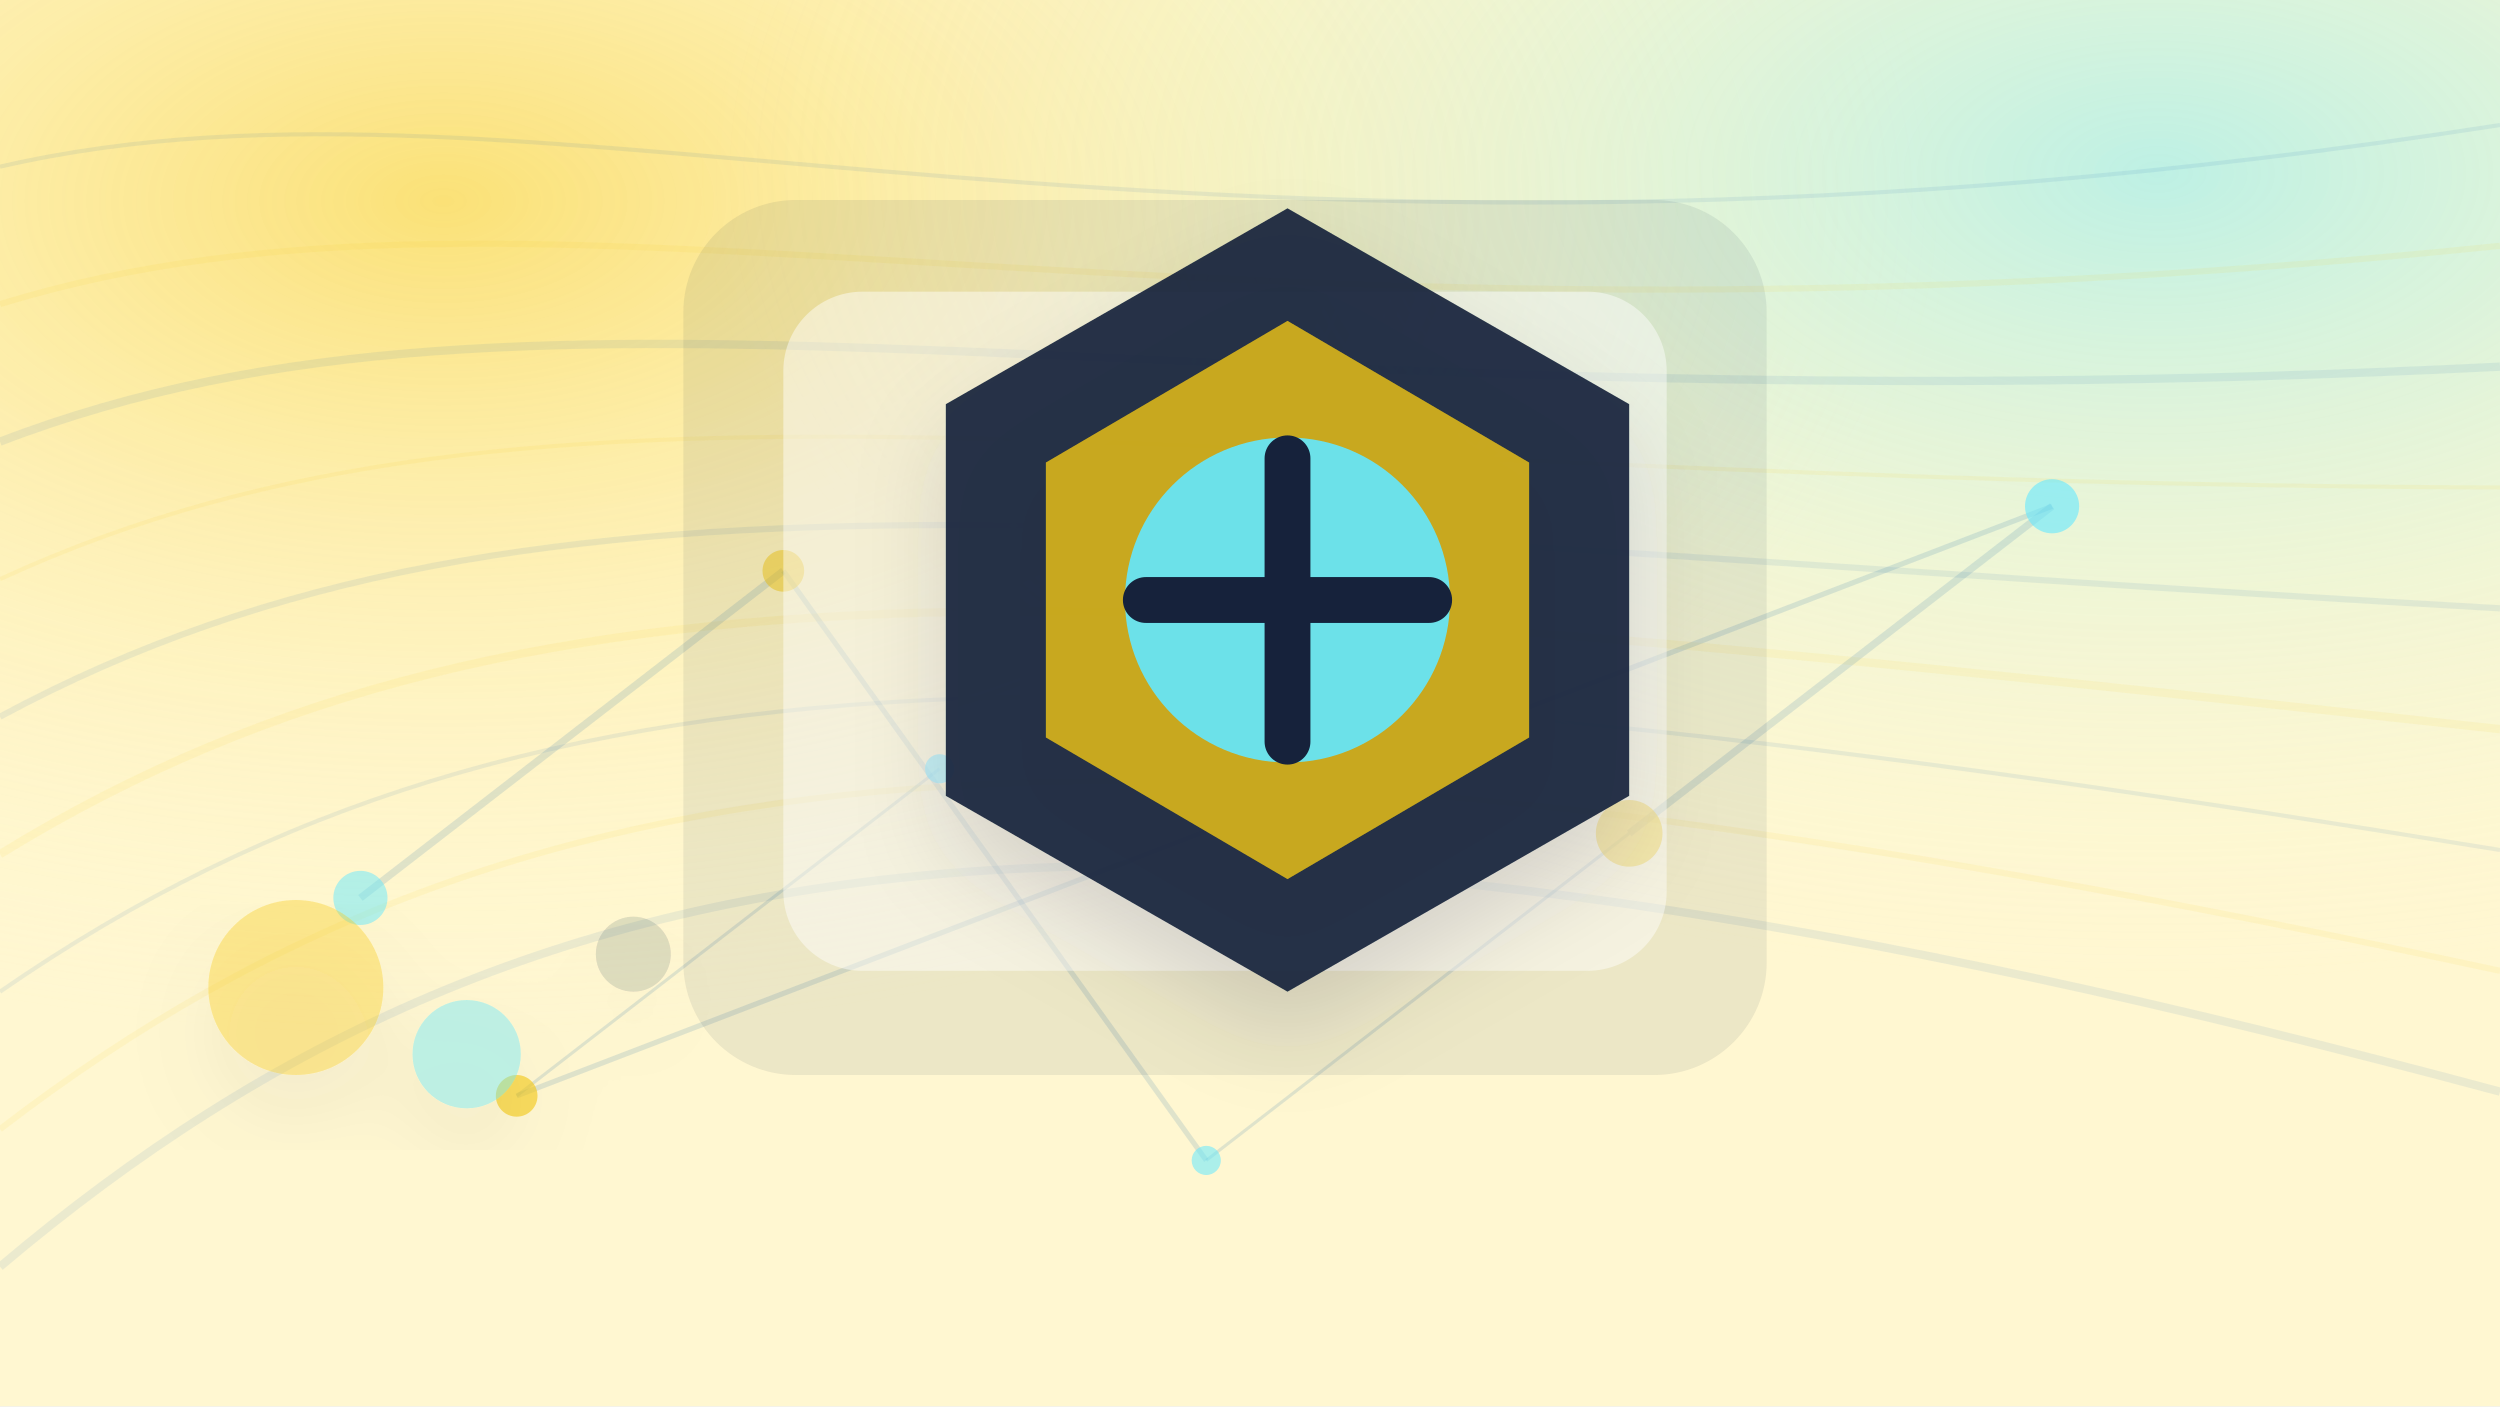
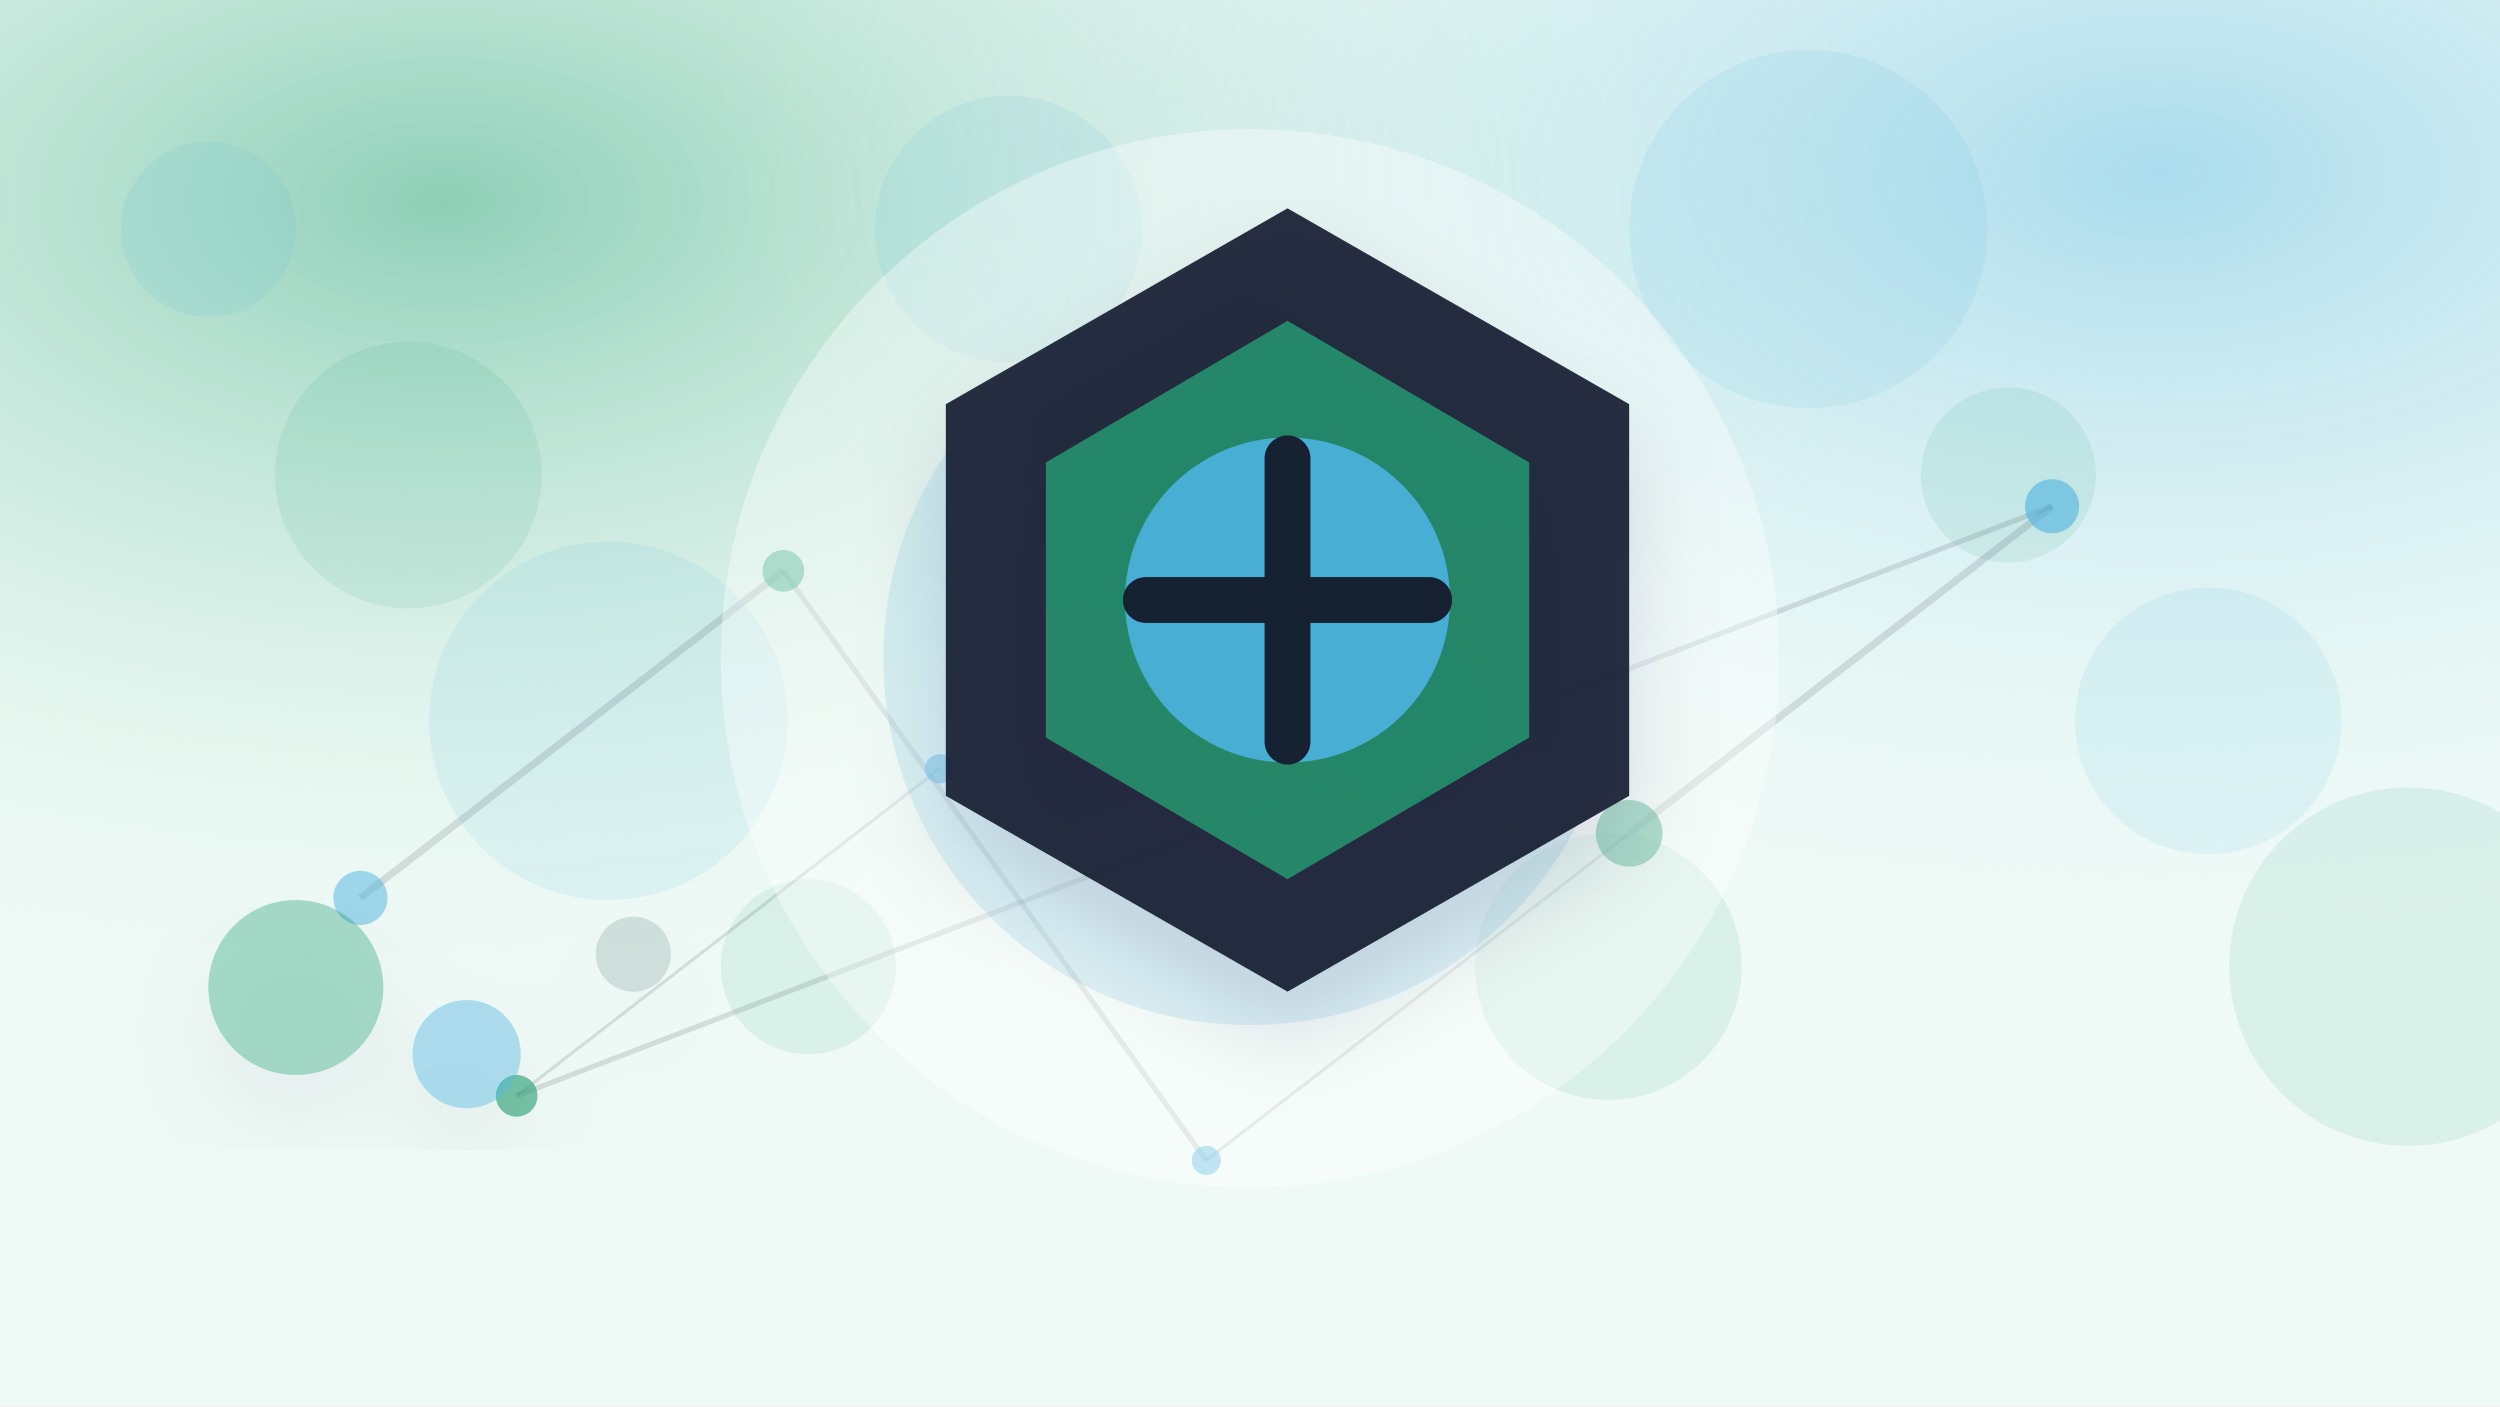
<svg xmlns="http://www.w3.org/2000/svg" width="1200" height="675" viewBox="0 0 1200 675" role="img" aria-labelledby="title desc">
  <defs>
    <radialGradient id="g1" cx="18%" cy="14%" r="60%">
-       <stop stop-color="#f6c915" stop-opacity=".48" />
-       <stop offset="1" stop-color="#fff7d1" stop-opacity="0" />
+       <stop stop-color="#25a074" stop-opacity=".48" />
+       <stop offset="1" stop-color="#effaf6" stop-opacity="0" />
    </radialGradient>
    <radialGradient id="g2" cx="86%" cy="12%" r="58%">
-       <stop stop-color="#63e8ff" stop-opacity=".42" />
-       <stop offset="1" stop-color="#fff7d1" stop-opacity="0" />
+       <stop stop-color="#4cb2e0" stop-opacity=".42" />
+       <stop offset="1" stop-color="#effaf6" stop-opacity="0" />
    </radialGradient>
    <linearGradient id="split" x1="0" x2="1">
-       <stop stop-color="#fff7d1" />
-       <stop offset=".55" stop-color="#fff7d1" />
-       <stop offset=".55" stop-color="#eef8ff" />
-       <stop offset="1" stop-color="#fff7d1" />
+       <stop stop-color="#effaf6" />
+       <stop offset=".55" stop-color="#effaf6" />
+       <stop offset=".55" stop-color="#fffdf2" />
+       <stop offset="1" stop-color="#eef8ff" />
    </linearGradient>
    <filter id="shadow" x="-20%" y="-20%" width="140%" height="140%">
      <feDropShadow dx="0" dy="22" stdDeviation="22" flood-color="#12213a" flood-opacity=".14" />
    </filter>
  </defs>
-   <rect width="1200" height="675" fill="#fff7d1" />
+   <rect width="1200" height="675" fill="#effaf6" />
  <rect width="1200" height="675" fill="url(#g1)" />
  <rect width="1200" height="675" fill="url(#g2)" />
  <g opacity=".9">
-     <path d="M0 80C260 20 560 160 1200 60" fill="none" stroke="#0f5fa8" stroke-opacity=".09" stroke-width="2" />
-     <path d="M0 146C260 66 560 184 1200 118" fill="none" stroke="#f6c915" stroke-opacity=".09" stroke-width="3" />
-     <path d="M0 212C260 112 560 208 1200 176" fill="none" stroke="#0f5fa8" stroke-opacity=".09" stroke-width="4" />
-     <path d="M0 278C260 158 560 232 1200 234" fill="none" stroke="#f6c915" stroke-opacity=".09" stroke-width="2" />
-     <path d="M0 344C260 204 560 256 1200 292" fill="none" stroke="#0f5fa8" stroke-opacity=".09" stroke-width="3" />
-     <path d="M0 410C260 250 560 280 1200 350" fill="none" stroke="#f6c915" stroke-opacity=".09" stroke-width="4" />
-     <path d="M0 476C260 296 560 304 1200 408" fill="none" stroke="#0f5fa8" stroke-opacity=".09" stroke-width="2" />
-     <path d="M0 542C260 342 560 328 1200 466" fill="none" stroke="#f6c915" stroke-opacity=".09" stroke-width="3" />
-     <path d="M0 608C260 388 560 352 1200 524" fill="none" stroke="#0f5fa8" stroke-opacity=".09" stroke-width="4" />
+     <circle cx="100" cy="110" r="42" fill="#4cb2e0" opacity=".12" />
+     <circle cx="196" cy="228" r="64" fill="#25a074" opacity=".12" />
+     <circle cx="292" cy="346" r="86" fill="#4cb2e0" opacity=".12" />
+     <circle cx="388" cy="464" r="42" fill="#25a074" opacity=".12" />
+     <circle cx="484" cy="110" r="64" fill="#4cb2e0" opacity=".12" />
+     <circle cx="580" cy="228" r="86" fill="#25a074" opacity=".12" />
+     <circle cx="676" cy="346" r="42" fill="#4cb2e0" opacity=".12" />
+     <circle cx="772" cy="464" r="64" fill="#25a074" opacity=".12" />
+     <circle cx="868" cy="110" r="86" fill="#4cb2e0" opacity=".12" />
+     <circle cx="964" cy="228" r="42" fill="#25a074" opacity=".12" />
+     <circle cx="1060" cy="346" r="64" fill="#4cb2e0" opacity=".12" />
+     <circle cx="1156" cy="464" r="86" fill="#25a074" opacity=".12" />
  </g>
  <g>
-     <line x1="451" y1="369" x2="248" y2="526" stroke="#0f5fa8" stroke-opacity=".13" stroke-width="1.5" />
-     <line x1="248" y1="526" x2="985" y2="243" stroke="#0f5fa8" stroke-opacity=".13" stroke-width="2.5" />
-     <line x1="985" y1="243" x2="782" y2="400" stroke="#0f5fa8" stroke-opacity=".13" stroke-width="3.5" />
-     <line x1="782" y1="400" x2="579" y2="557" stroke="#0f5fa8" stroke-opacity=".13" stroke-width="1.5" />
-     <line x1="579" y1="557" x2="376" y2="274" stroke="#0f5fa8" stroke-opacity=".13" stroke-width="2.5" />
-     <line x1="376" y1="274" x2="173" y2="431" stroke="#0f5fa8" stroke-opacity=".13" stroke-width="3.5" />
-     <circle cx="451" cy="369" r="7" fill="#63e8ff" opacity="0.64" />
-     <circle cx="248" cy="526" r="10" fill="#f6c915" opacity="0.615" />
-     <circle cx="985" cy="243" r="13" fill="#63e8ff" opacity="0.59" />
-     <circle cx="782" cy="400" r="16" fill="#f6c915" opacity="0.565" />
-     <circle cx="579" cy="557" r="7" fill="#63e8ff" opacity="0.54" />
-     <circle cx="376" cy="274" r="10" fill="#f6c915" opacity="0.515" />
-     <circle cx="173" cy="431" r="13" fill="#63e8ff" opacity="0.49" />
+     <line x1="451" y1="369" x2="248" y2="526" stroke="#172033" stroke-opacity=".13" stroke-width="1.5" />
+     <line x1="248" y1="526" x2="985" y2="243" stroke="#172033" stroke-opacity=".13" stroke-width="2.5" />
+     <line x1="985" y1="243" x2="782" y2="400" stroke="#172033" stroke-opacity=".13" stroke-width="3.5" />
+     <line x1="782" y1="400" x2="579" y2="557" stroke="#172033" stroke-opacity=".13" stroke-width="1.5" />
+     <line x1="579" y1="557" x2="376" y2="274" stroke="#172033" stroke-opacity=".13" stroke-width="2.5" />
+     <line x1="376" y1="274" x2="173" y2="431" stroke="#172033" stroke-opacity=".13" stroke-width="3.5" />
+     <circle cx="451" cy="369" r="7" fill="#4cb2e0" opacity="0.64" />
+     <circle cx="248" cy="526" r="10" fill="#25a074" opacity="0.615" />
+     <circle cx="985" cy="243" r="13" fill="#4cb2e0" opacity="0.59" />
+     <circle cx="782" cy="400" r="16" fill="#25a074" opacity="0.565" />
+     <circle cx="579" cy="557" r="7" fill="#4cb2e0" opacity="0.54" />
+     <circle cx="376" cy="274" r="10" fill="#25a074" opacity="0.515" />
+     <circle cx="173" cy="431" r="13" fill="#4cb2e0" opacity="0.49" />
  </g>
  <g transform="translate(-300 0)">
-     <rect x="628" y="96" width="520" height="420" rx="54" fill="#12213a" opacity=".08" />
-     <rect x="676" y="140" width="424" height="326" rx="38" fill="#fff" opacity=".46" />
+     <circle cx="900" cy="316" r="254" fill="#fff" opacity=".38" />
+     <circle cx="900" cy="316" r="176" fill="#4cb2e0" opacity=".16" />
  </g>
  <g transform="translate(-300 0)" filter="url(#shadow)">
    <g transform="translate(728 100)">
-       <polygon points="190,0 354,94 354,282 190,376 26,282 26,94" fill="#12213a" opacity=".92" />
-       <polygon points="190,54 306,122 306,254 190,322 74,254 74,122" fill="#f6c915" opacity=".78" />
-       <circle cx="190" cy="188" r="78" fill="#63e8ff" opacity=".9" />
-       <path d="M190 120v136M122 188h136" stroke="#12213a" stroke-width="22" stroke-linecap="round" />
+       <polygon points="190,0 354,94 354,282 190,376 26,282 26,94" fill="#172033" opacity=".92" />
+       <polygon points="190,54 306,122 306,254 190,322 74,254 74,122" fill="#25a074" opacity=".78" />
+       <circle cx="190" cy="188" r="78" fill="#4cb2e0" opacity=".9" />
+       <path d="M190 120v136M122 188h136" stroke="#172033" stroke-width="22" stroke-linecap="round" />
    </g>
  </g>
  <g filter="url(#shadow)" opacity=".82">
-     <circle cx="142" cy="474" r="42" fill="#f6c915" opacity=".44" />
-     <circle cx="224" cy="506" r="26" fill="#63e8ff" opacity=".5" />
-     <circle cx="304" cy="458" r="18" fill="#12213a" opacity=".16" />
+     <circle cx="142" cy="474" r="42" fill="#25a074" opacity=".44" />
+     <circle cx="224" cy="506" r="26" fill="#4cb2e0" opacity=".5" />
+     <circle cx="304" cy="458" r="18" fill="#172033" opacity=".16" />
  </g>
</svg>
